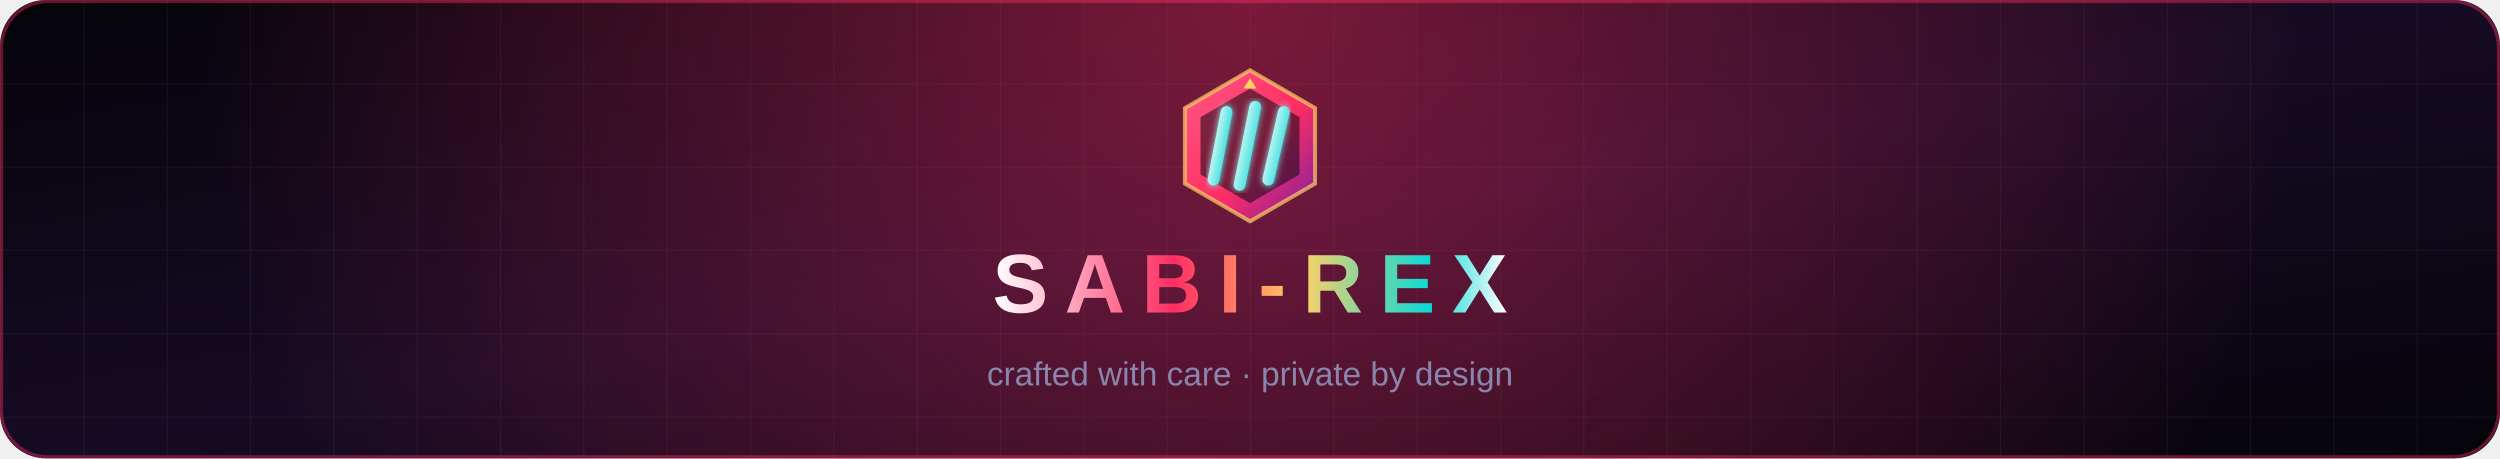
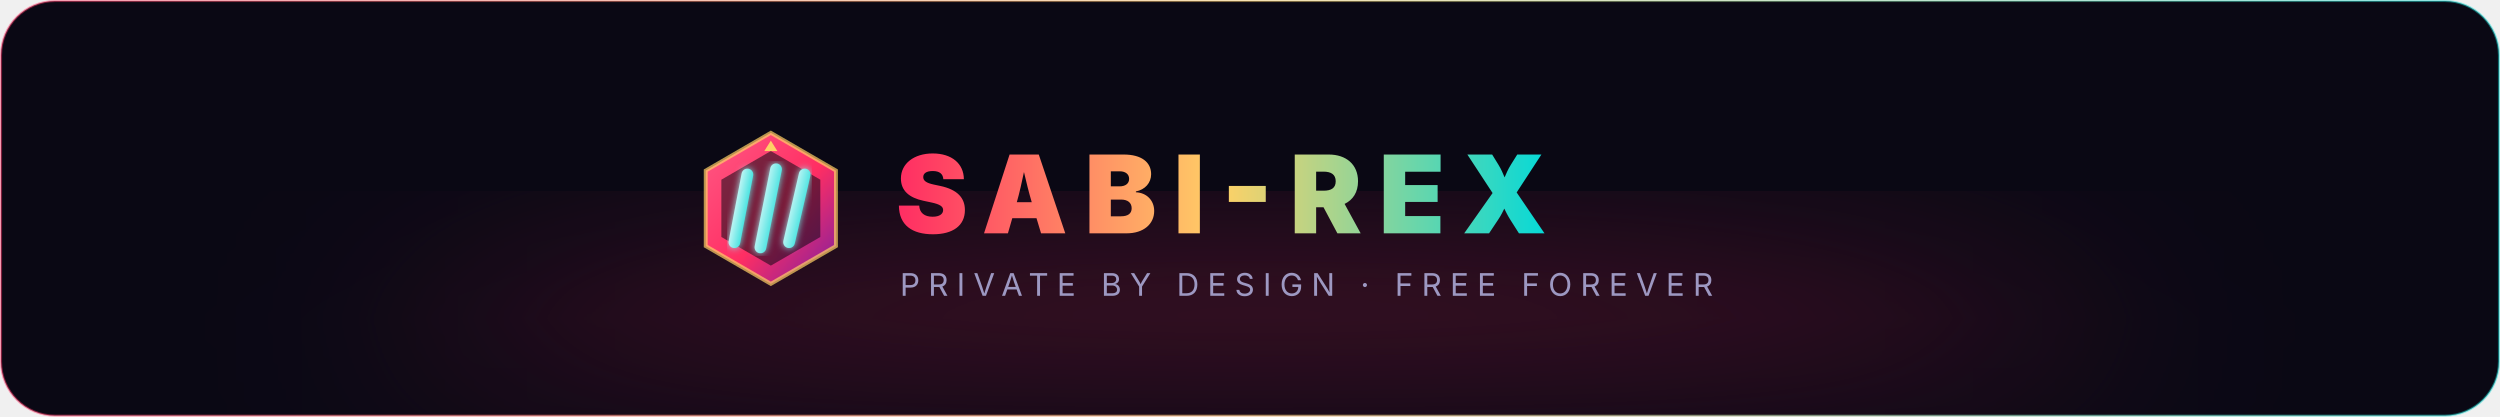
- <svg xmlns="http://www.w3.org/2000/svg" width="1200" height="220" viewBox="0 0 1200 220">
+ <svg xmlns="http://www.w3.org/2000/svg" width="1200" height="200" viewBox="0 0 1200 200">
  <defs>
-     <linearGradient id="bg" x1="0" y1="0" x2="1" y2="1">
-       <stop offset="0" stop-color="#05040a" />
-       <stop offset=".5" stop-color="#160b24" />
-       <stop offset="1" stop-color="#05040a" />
+     <linearGradient id="br" x1="0" x2="1">
+       <stop offset="0" stop-color="#ff2e63" />
+       <stop offset=".5" stop-color="#ffd166" />
+       <stop offset="1" stop-color="#08d9d6" />
    </linearGradient>
-     <linearGradient id="tx" x1="0" x2="1">
-       <stop offset="0" stop-color="#fff" />
-       <stop offset=".35" stop-color="#ff2e63" />
-       <stop offset=".6" stop-color="#ffd166" />
-       <stop offset=".85" stop-color="#08d9d6" />
-       <stop offset="1" stop-color="#fff" />
-     </linearGradient>
-     <radialGradient id="g1">
-       <stop offset="0" stop-color="#ff2e63" stop-opacity=".45" />
-       <stop offset="1" stop-color="#ff2e63" stop-opacity="0" />
-     </radialGradient>
-     <radialGradient id="g2">
-       <stop offset="0" stop-color="#08d9d6" stop-opacity=".35" />
-       <stop offset="1" stop-color="#08d9d6" stop-opacity="0" />
-     </radialGradient>
-     <pattern id="grid" width="40" height="40" patternUnits="userSpaceOnUse">
-       <path d="M40 0H0V40" fill="none" stroke="#fff" stroke-opacity=".05" />
-     </pattern>
+     <filter id="gl" x="-50%" y="-50%" width="200%" height="200%">
+       <feGaussianBlur stdDeviation="5" result="b" />
+       <feMerge>
+         <feMergeNode in="b" />
+         <feMergeNode in="SourceGraphic" />
+       </feMerge>
+     </filter>
+     <filter id="bl">
+       <feGaussianBlur stdDeviation="50" />
+     </filter>
  </defs>
-   <rect width="1200" height="220" rx="22" fill="url(#bg)" />
-   <rect width="1200" height="220" rx="22" fill="url(#grid)" />
-   <circle cx="600" cy="0" r="500" fill="url(#g1)">
-     <animate attributeName="r" values="480;540;480" dur="10s" repeatCount="indefinite" />
-   </circle>
-   <g transform="translate(560,30) scale(0.625)">
+   <rect x=".5" y=".5" width="1199" height="199" rx="26" fill="#0a0814" stroke="url(#br)" stroke-opacity=".45" />
+   <ellipse cx="600" cy="200" rx="420" ry="90" fill="#ff2e63" opacity=".25" filter="url(#bl)">
+     <animate attributeName="rx" values="380;460;380" dur="8s" repeatCount="indefinite" />
+   </ellipse>
+   <g transform="translate(330 60) scale(.625)">
    <defs>
      <linearGradient id="rxg" x1="0" y1="0" x2="1" y2="1">
        <stop offset="0" stop-color="#ff5a85" />
        <stop offset=".55" stop-color="#ff2e63" />
        <stop offset="1" stop-color="#7b1fa2" />
      </linearGradient>
      <linearGradient id="rxc" x1="0" y1="0" x2="1" y2="1">
        <stop offset="0" stop-color="#ffffff" />
        <stop offset="1" stop-color="#08d9d6" />
      </linearGradient>
      <filter id="rxs">
        <feGaussianBlur stdDeviation="3" result="b" />
        <feMerge>
          <feMergeNode in="b" />
          <feMergeNode in="SourceGraphic" />
        </feMerge>
      </filter>
    </defs>
    <path d="M64 6 114 35v58L64 122 14 93V35Z" fill="url(#rxg)" />
    <path d="M64 6 114 35v58L64 122 14 93V35Z" fill="none" stroke="#ffd166" stroke-opacity=".7" stroke-width="3" />
    <path d="M64 20 102 42v44L64 108 26 86V42Z" fill="#0b0914" fill-opacity=".55" />
    <g filter="url(#rxs)" stroke="url(#rxc)" stroke-width="9" stroke-linecap="round">
      <path d="M46 38 36 90" />
      <path d="M68 34 56 94" />
      <path d="M90 38 78 90" />
    </g>
    <path d="M64 12l5 8h-10z" fill="#ffd166" />
  </g>
-   <text x="600" y="150" text-anchor="middle" style="font-family:'Segoe UI',Tahoma,Arial,sans-serif;font-size:40px;font-weight:900" fill="url(#tx)" letter-spacing="8">SABI-REX</text>
-   <text x="600" y="185" text-anchor="middle" style="font-family:'Segoe UI',Tahoma,Arial,sans-serif;font-size:16px;font-weight:500" fill="#8a85ad">crafted with care · private by design</text>
-   <rect x=".75" y=".75" width="1198.5" height="218.5" rx="22" fill="none" stroke="#ff2e63" stroke-opacity=".4" stroke-width="1.5" />
+   <text x="430" y="112" font-family="'Segoe UI','Inter','Helvetica Neue',Arial,sans-serif" font-size="52" font-weight="900" letter-spacing="8" fill="url(#br)">SABI-REX</text>
+   <text x="432" y="142" font-family="'Segoe UI','Inter','Helvetica Neue',Arial,sans-serif" font-size="15" letter-spacing="4" fill="#9d98c2">PRIVATE BY DESIGN · FREE FOREVER</text>
</svg>
